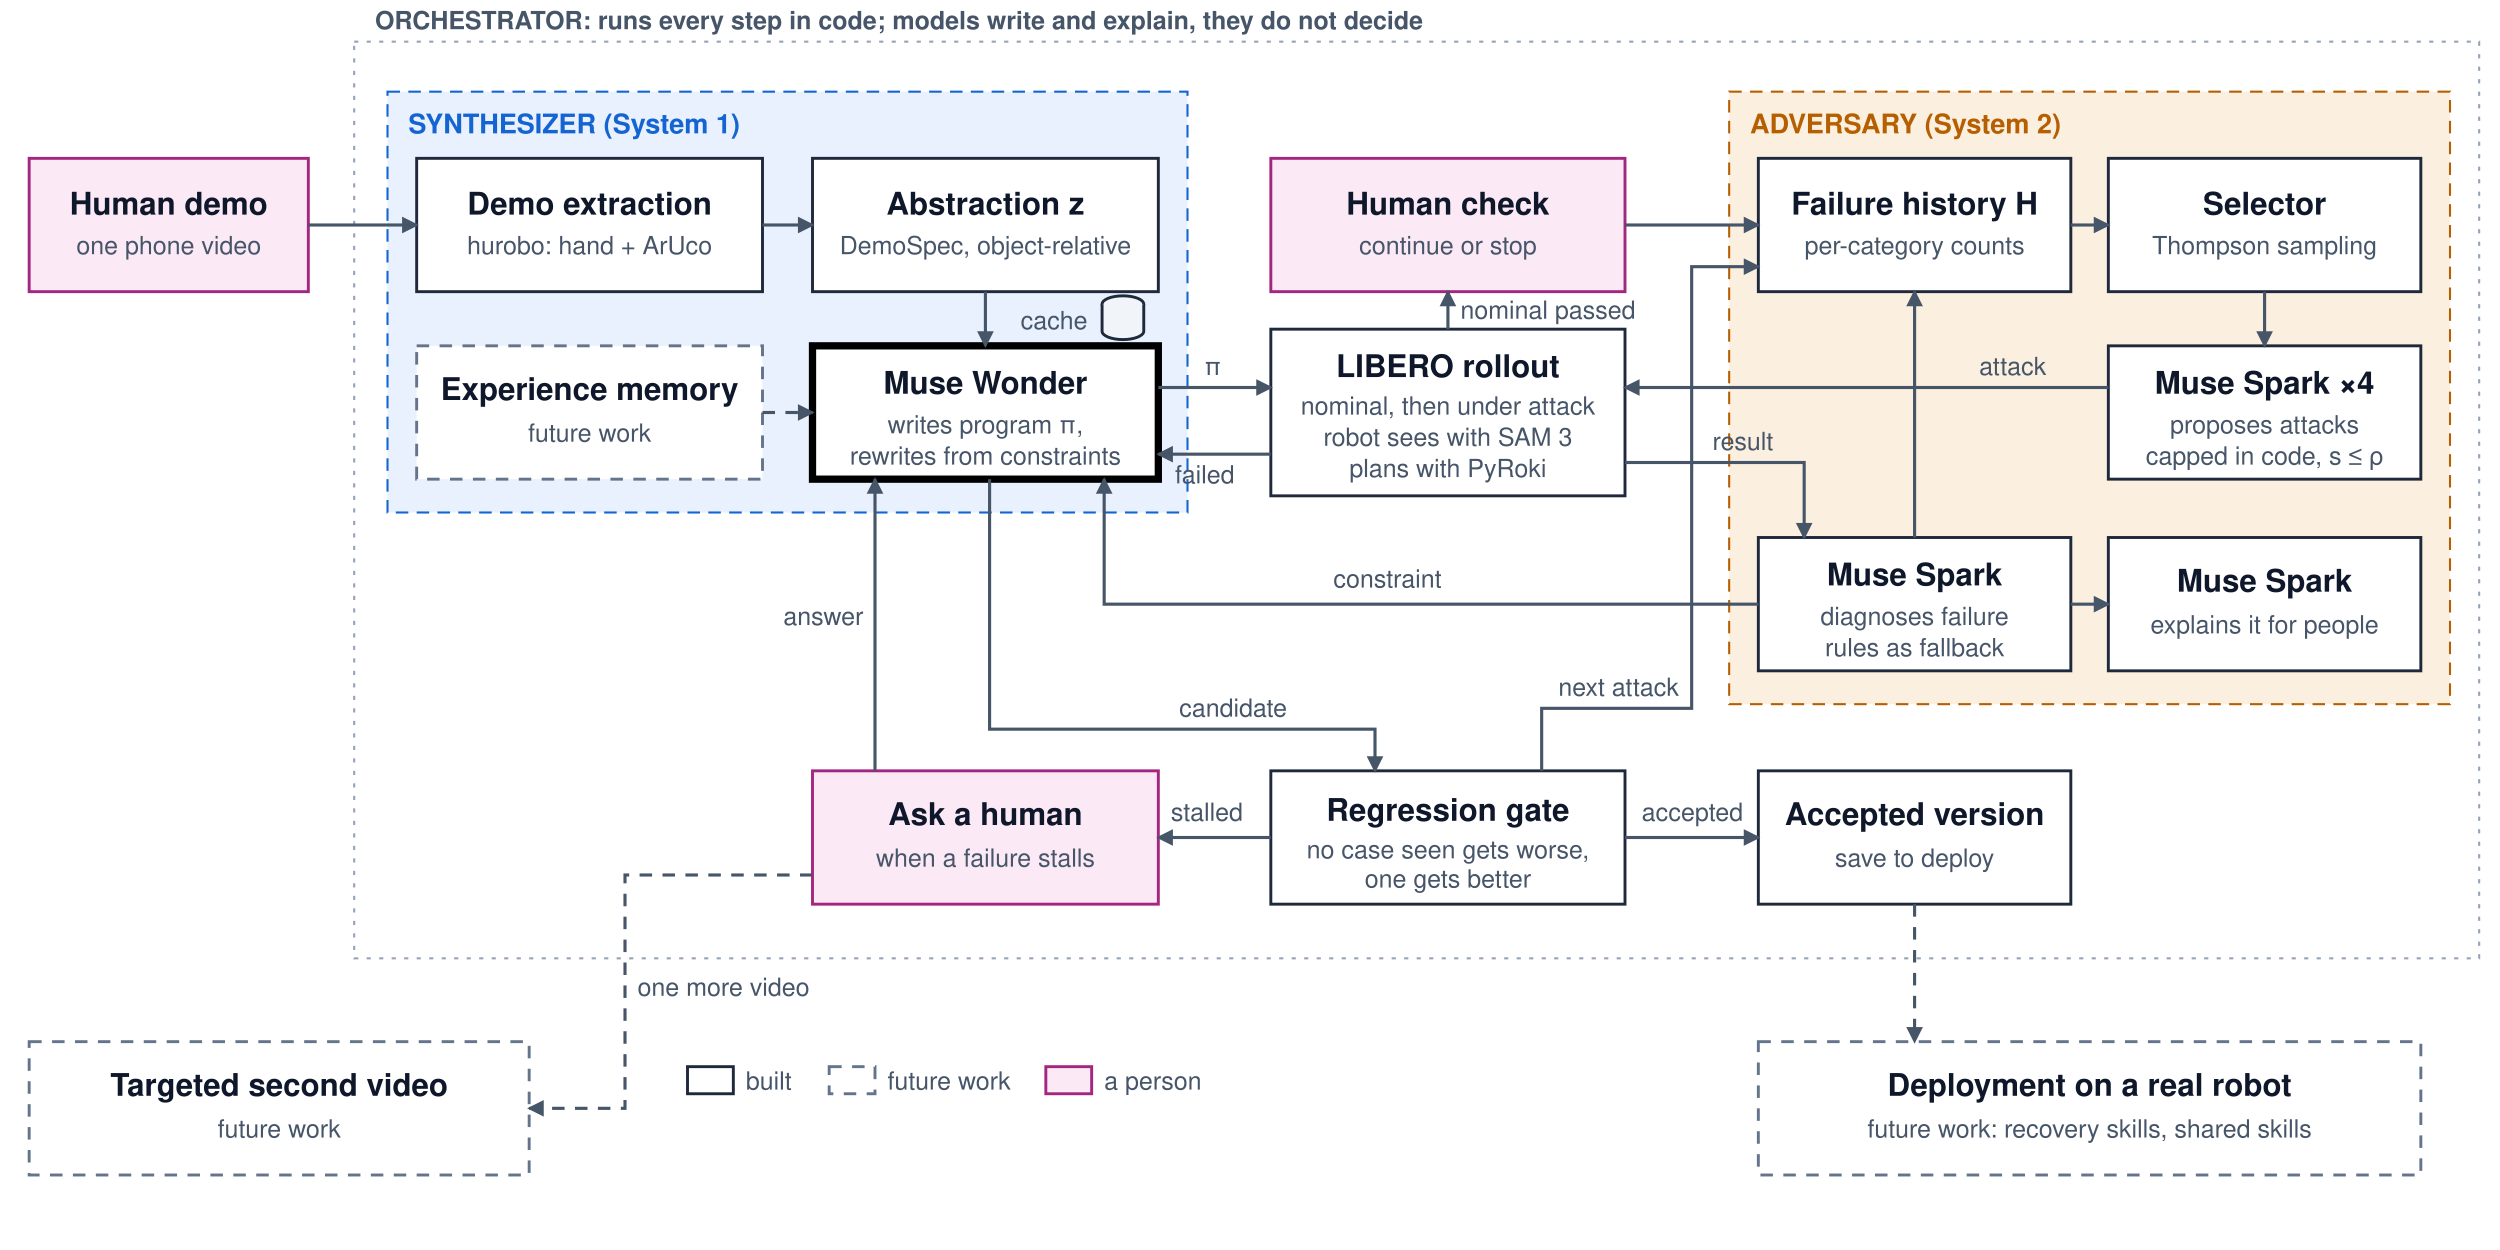
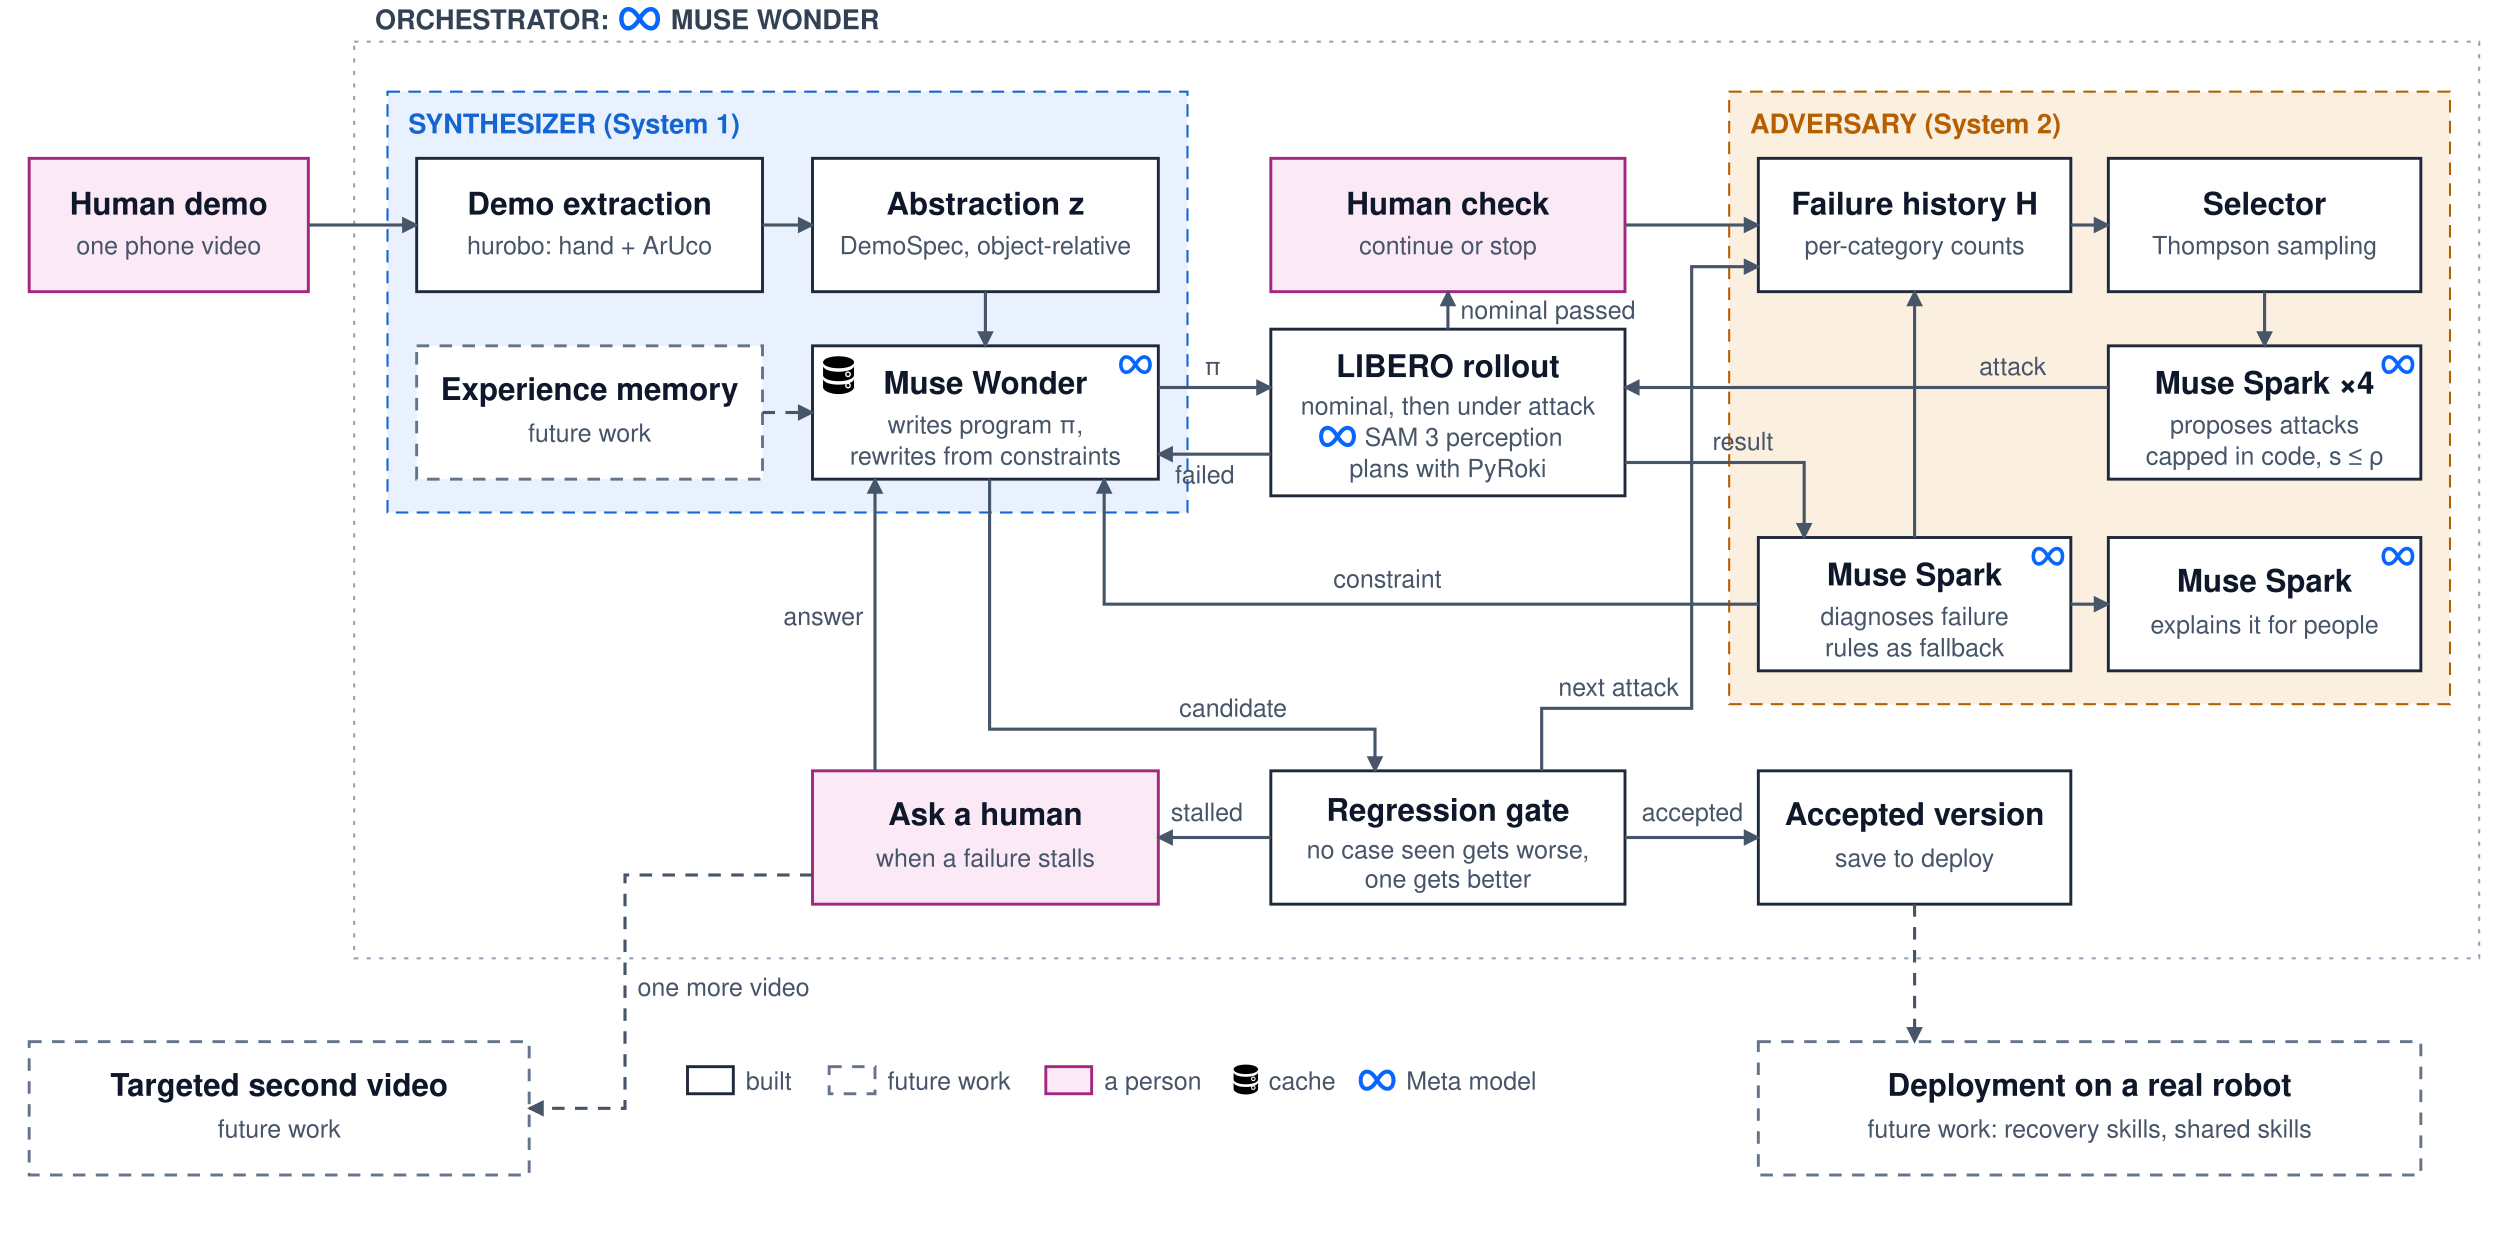
<svg xmlns="http://www.w3.org/2000/svg" viewBox="0 0 1200 600" font-family="Helvetica,Arial,sans-serif" role="img" aria-label="ANTS architecture: a human video goes to the Synthesizer, which writes a program. The orchestrator checks it and a person continues. The Adversary attacks it in LIBERO and diagnoses failures. Constraints return to the Synthesizer, and a regression gate keeps only rewrites that do no worse. Memory, targeted demonstrations and deployment are future work.">
  <defs>
    <marker id="a" viewBox="0 0 8 8" refX="7" refY="4" markerUnits="userSpaceOnUse" markerWidth="8" markerHeight="8" orient="auto">
      <path d="M0 0L8 4L0 8z" fill="#475569" />
    </marker>
+     <symbol id="meta" viewBox="0 0 24 14">
+       <path d="M12 7C9.5 3 7.6 1.5 5.5 1.5 3 1.5 1.5 4 1.5 7S3 12.5 5.3 12.5C7.5 12.5 9.5 11 12 7ZM12 7C14.5 3 16.4 1.5 18.5 1.5 21 1.5 22.5 4 22.5 7S21 12.5 18.7 12.5C16.5 12.5 14.5 11 12 7Z" fill="none" stroke="#0866FF" stroke-width="2.6" stroke-linejoin="round" />
+     </symbol>
+     <symbol id="db" viewBox="0 0 36 46">
+       <g fill="#000">
+         <path d="M0 7C0 3 8 0 18 0S36 3 36 7S28 14 18 14S0 11 0 7Z" />
+         <path d="M0 12C2 16 9 18 18 18S34 16 36 12V22C36 26 28 29 18 29S0 26 0 22Z" />
+         <path d="M0 26C2 30 9 32 18 32S34 30 36 26V35C36 39 28 43 18 43S0 39 0 35Z" transform="translate(0 1)" />
+       </g>
+       <g fill="#000" stroke="#fff" stroke-width="1.6">
+         <circle cx="29" cy="21" r="2.6" />
+         <circle cx="29" cy="34" r="2.6" />
+       </g>
+     </symbol>
  </defs>
  <style>.n{fill:#fff;stroke:#1e293b;stroke-width:1.4}.f{fill:#fff;stroke:#64748b;stroke-width:1.4;stroke-dasharray:6 5}.h{fill:#fbe9f6;stroke:#a3267f;stroke-width:1.4}.t{font-size:15px;font-weight:700;fill:#0f172a}.s{font-size:12px;fill:#475569}.e{fill:none;stroke:#475569;stroke-width:1.5;marker-end:url(#a)}.d{stroke-dasharray:6 5}.l{font-size:12px;fill:#475569}</style>
  <rect width="1200" height="600" fill="#fff" />
  <rect x="170" y="20" width="1020" height="440" fill="none" stroke="#94a3b8" stroke-dasharray="2 4" />
-   <text x="180" y="14" font-size="12" font-weight="700" fill="#475569">ORCHESTRATOR: runs every step in code; models write and explain, they do not decide</text>
+   <text x="180" y="14" font-size="13" font-weight="700" fill="#334155">ORCHESTRATOR:</text>
+   <use href="#meta" x="297" y="3" width="20" height="12" />
+   <text x="322" y="14" font-size="13" font-weight="700" fill="#334155">MUSE WONDER</text>
  <rect x="186" y="44" width="384" height="202" fill="#e8f1fd" stroke="#1464d2" stroke-dasharray="6 4" />
  <text x="196" y="64" font-size="13" font-weight="700" fill="#1464d2">SYNTHESIZER (System 1)</text>
  <rect x="830" y="44" width="346" height="294" fill="#fbf0e0" stroke="#b65f00" stroke-dasharray="6 4" />
  <text x="840" y="64" font-size="13" font-weight="700" fill="#b65f00">ADVERSARY (System 2)</text>
  <rect x="14" y="76" width="134" height="64" class="h" />
  <text x="81" y="103" text-anchor="middle" class="t">Human demo</text>
  <text x="81" y="122" text-anchor="middle" class="s">one phone video</text>
  <rect x="200" y="76" width="166" height="64" class="n" />
  <text x="283" y="103" text-anchor="middle" class="t">Demo extraction</text>
  <text x="283" y="122" text-anchor="middle" class="s">hurobo: hand + ArUco</text>
  <rect x="390" y="76" width="166" height="64" class="n" />
  <text x="473" y="103" text-anchor="middle" class="t">Abstraction z</text>
  <text x="473" y="122" text-anchor="middle" class="s">DemoSpec, object-relative</text>
-   <rect x="390" y="166" width="166" height="64" fill="#fff" stroke="#000" stroke-width="3.5" />
+   <rect x="390" y="166" width="166" height="64" class="n" />
  <text x="473" y="189" text-anchor="middle" class="t">Muse Wonder</text>
  <text x="473" y="208" text-anchor="middle" class="s">writes program π,</text>
  <text x="473" y="223" text-anchor="middle" class="s">rewrites from constraints</text>
-   <g transform="translate(528,142)" aria-label="reply cache">
-     <ellipse cx="11" cy="4" rx="10" ry="4" fill="#f1f5f9" stroke="#1e293b" stroke-width="1.4" />
-     <path d="M1 4V17C1 19.2 5.5 21 11 21S21 19.2 21 17V4" fill="#f1f5f9" stroke="#1e293b" stroke-width="1.4" />
-   </g>
-   <text x="522" y="158" text-anchor="end" class="l">cache</text>
  <rect x="200" y="166" width="166" height="64" class="f" />
  <text x="283" y="192" text-anchor="middle" class="t">Experience memory</text>
  <text x="283" y="212" text-anchor="middle" class="s">future work</text>
  <rect x="610" y="158" width="170" height="80" class="n" />
  <text x="695" y="181" text-anchor="middle" class="t">LIBERO rollout</text>
  <text x="695" y="199" text-anchor="middle" class="s">nominal, then under attack</text>
-   <text x="695" y="214" text-anchor="middle" class="s">robot sees with SAM 3</text>
+   <use href="#meta" x="633" y="204" width="18" height="11" />
+   <text x="655" y="214" class="s">SAM 3 perception</text>
  <text x="695" y="229" text-anchor="middle" class="s">plans with PyRoki</text>
  <rect x="610" y="76" width="170" height="64" class="h" />
  <text x="695" y="103" text-anchor="middle" class="t">Human check</text>
  <text x="695" y="122" text-anchor="middle" class="s">continue or stop</text>
  <rect x="844" y="76" width="150" height="64" class="n" />
  <text x="919" y="103" text-anchor="middle" class="t">Failure history H</text>
  <text x="919" y="122" text-anchor="middle" class="s">per-category counts</text>
  <rect x="1012" y="76" width="150" height="64" class="n" />
  <text x="1087" y="103" text-anchor="middle" class="t">Selector</text>
  <text x="1087" y="122" text-anchor="middle" class="s">Thompson sampling</text>
  <rect x="1012" y="166" width="150" height="64" class="n" />
  <text x="1087" y="189" text-anchor="middle" class="t">Muse Spark ×4</text>
  <text x="1087" y="208" text-anchor="middle" class="s">proposes attacks</text>
  <text x="1087" y="223" text-anchor="middle" class="s">capped in code, s ≤ ρ</text>
  <rect x="844" y="258" width="150" height="64" class="n" />
  <text x="919" y="281" text-anchor="middle" class="t">Muse Spark</text>
  <text x="919" y="300" text-anchor="middle" class="s">diagnoses failure</text>
  <text x="919" y="315" text-anchor="middle" class="s">rules as fallback</text>
  <rect x="1012" y="258" width="150" height="64" class="n" />
  <text x="1087" y="284" text-anchor="middle" class="t">Muse Spark</text>
  <text x="1087" y="304" text-anchor="middle" class="s">explains it for people</text>
  <rect x="610" y="370" width="170" height="64" class="n" />
  <text x="695" y="394" text-anchor="middle" class="t">Regression gate</text>
  <text x="695" y="412" text-anchor="middle" class="s">no case seen gets worse,</text>
  <text x="695" y="426" text-anchor="middle" class="s">one gets better</text>
  <rect x="390" y="370" width="166" height="64" class="h" />
  <text x="473" y="396" text-anchor="middle" class="t">Ask a human</text>
  <text x="473" y="416" text-anchor="middle" class="s">when a failure stalls</text>
  <rect x="844" y="370" width="150" height="64" class="n" />
  <text x="919" y="396" text-anchor="middle" class="t">Accepted version</text>
  <text x="919" y="416" text-anchor="middle" class="s">save to deploy</text>
  <rect x="14" y="500" width="240" height="64" class="f" />
  <text x="134" y="526" text-anchor="middle" class="t">Targeted second video</text>
  <text x="134" y="546" text-anchor="middle" class="s">future work</text>
  <rect x="844" y="500" width="318" height="64" class="f" />
  <text x="1003" y="526" text-anchor="middle" class="t">Deployment on a real robot</text>
  <text x="1003" y="546" text-anchor="middle" class="s">future work: recovery skills, shared skills</text>
+   <use href="#meta" x="537" y="170" width="16" height="10" />
+   <use href="#meta" x="1143" y="170" width="16" height="10" />
+   <use href="#meta" x="975" y="262" width="16" height="10" />
+   <use href="#meta" x="1143" y="262" width="16" height="10" />
+   <g aria-label="reply cache">
+     <use href="#db" x="395" y="171" width="15" height="19" />
+   </g>
  <path class="e" d="M148 108H200" />
  <path class="e" d="M366 108H390" />
  <path class="e" d="M473 140V166" />
  <path class="e" d="M556 186H610" />
  <text x="578" y="180" class="l">π</text>
  <path class="e" d="M610 218H556" />
  <text x="564" y="232" class="l">failed</text>
  <path class="e" d="M695 158V140" />
  <text x="701" y="153" class="l">nominal passed</text>
  <path class="e" d="M780 108H844" />
  <path class="e" d="M994 108H1012" />
  <path class="e" d="M1087 140V166" />
  <path class="e" d="M1012 186H780" />
  <text x="950" y="180" class="l">attack</text>
  <path class="e" d="M780 222H866V258" />
  <text x="822" y="216" class="l">result</text>
  <path class="e" d="M919 258V140" />
  <path class="e" d="M994 290H1012" />
  <path class="e" d="M844 290H530V230" />
  <text x="640" y="282" class="l">constraint</text>
  <path class="e" d="M475 230V350H660V370" />
  <text x="566" y="344" class="l">candidate</text>
  <path class="e" d="M780 402H844" />
  <text x="788" y="394" class="l">accepted</text>
  <path class="e" d="M610 402H556" />
  <text x="562" y="394" class="l">stalled</text>
  <path class="e" d="M420 370V230" />
  <text x="376" y="300" class="l">answer</text>
  <path class="e" d="M740 370V340H812V128H844" />
  <text x="748" y="334" class="l">next attack</text>
  <path class="e d" d="M366 198H390" />
  <path class="e d" d="M919 434V500" />
  <path class="e d" d="M390 420H300V532H254" />
  <text x="306" y="478" class="l">one more video</text>
  <g transform="translate(330,512)">
    <rect width="22" height="13" class="n" />
    <text x="28" y="11" class="s">built</text>
    <rect x="68" width="22" height="13" class="f" />
    <text x="96" y="11" class="s">future work</text>
    <rect x="172" width="22" height="13" class="h" />
    <text x="200" y="11" class="s">a person</text>
+     <use href="#db" x="262" y="-1" width="12" height="15" />
+     <text x="279" y="11" class="s">cache</text>
+     <use href="#meta" x="322" y="1" width="18" height="11" />
+     <text x="345" y="11" class="s">Meta model</text>
  </g>
</svg>
